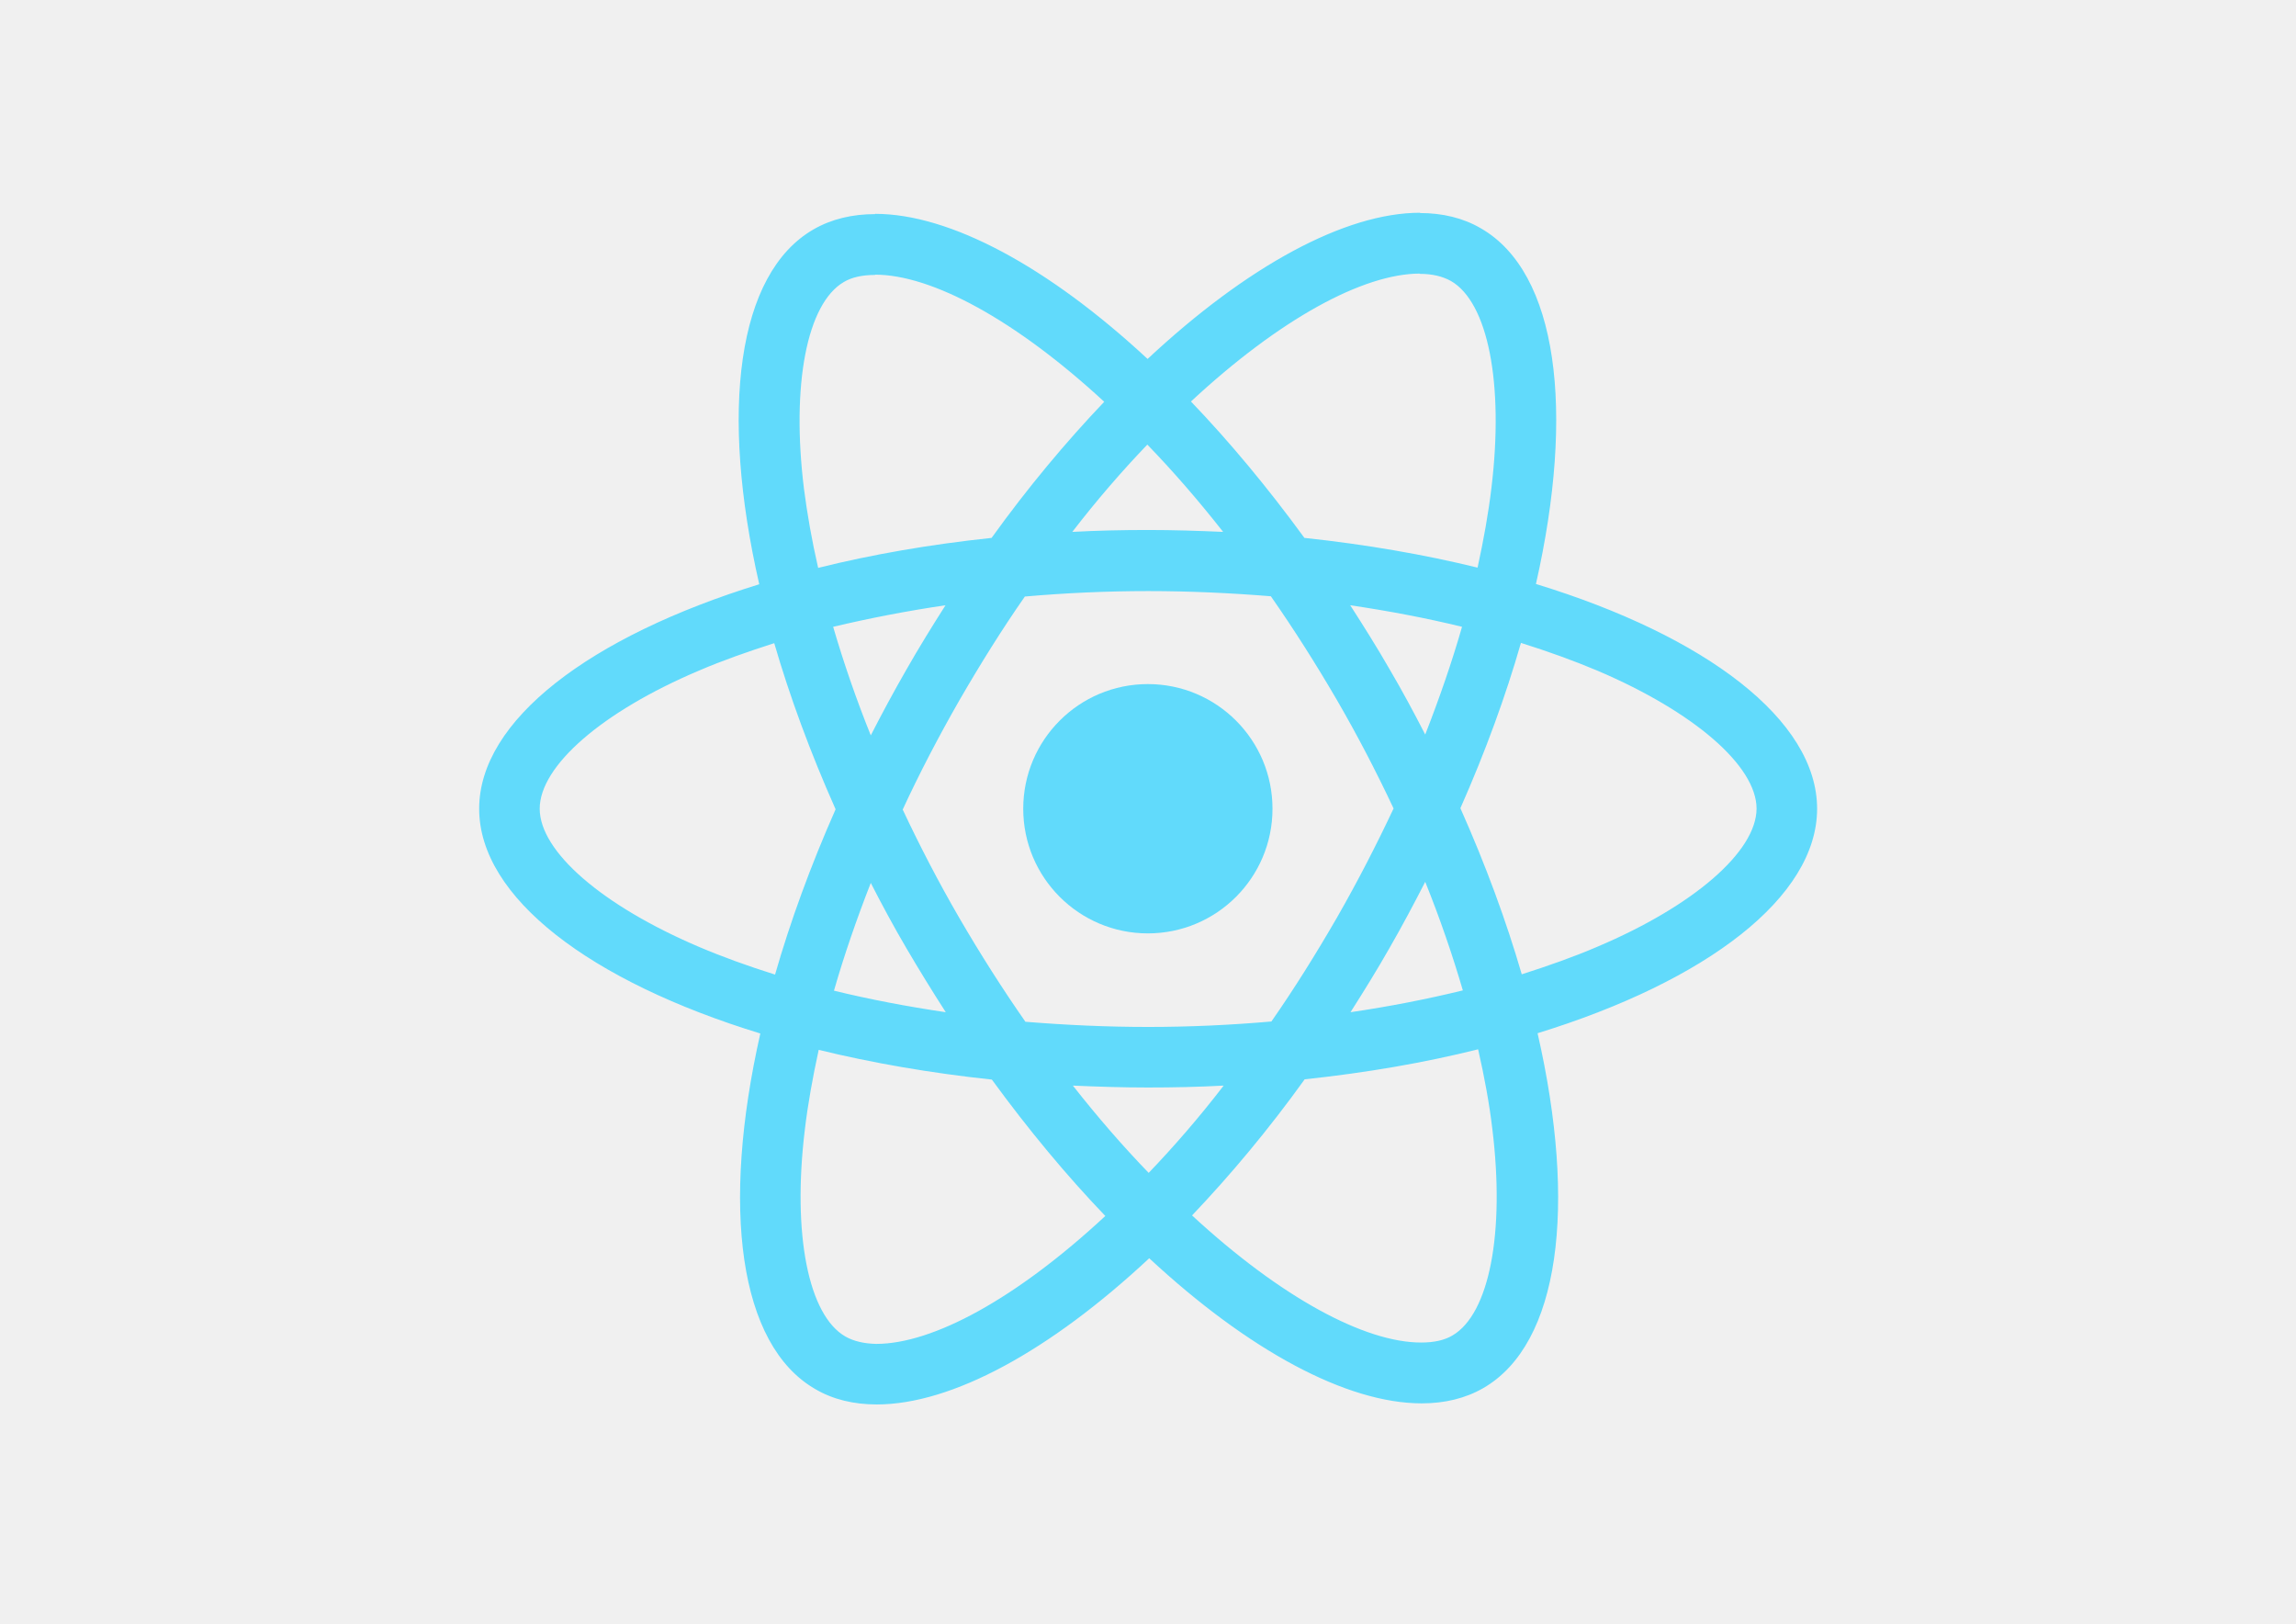
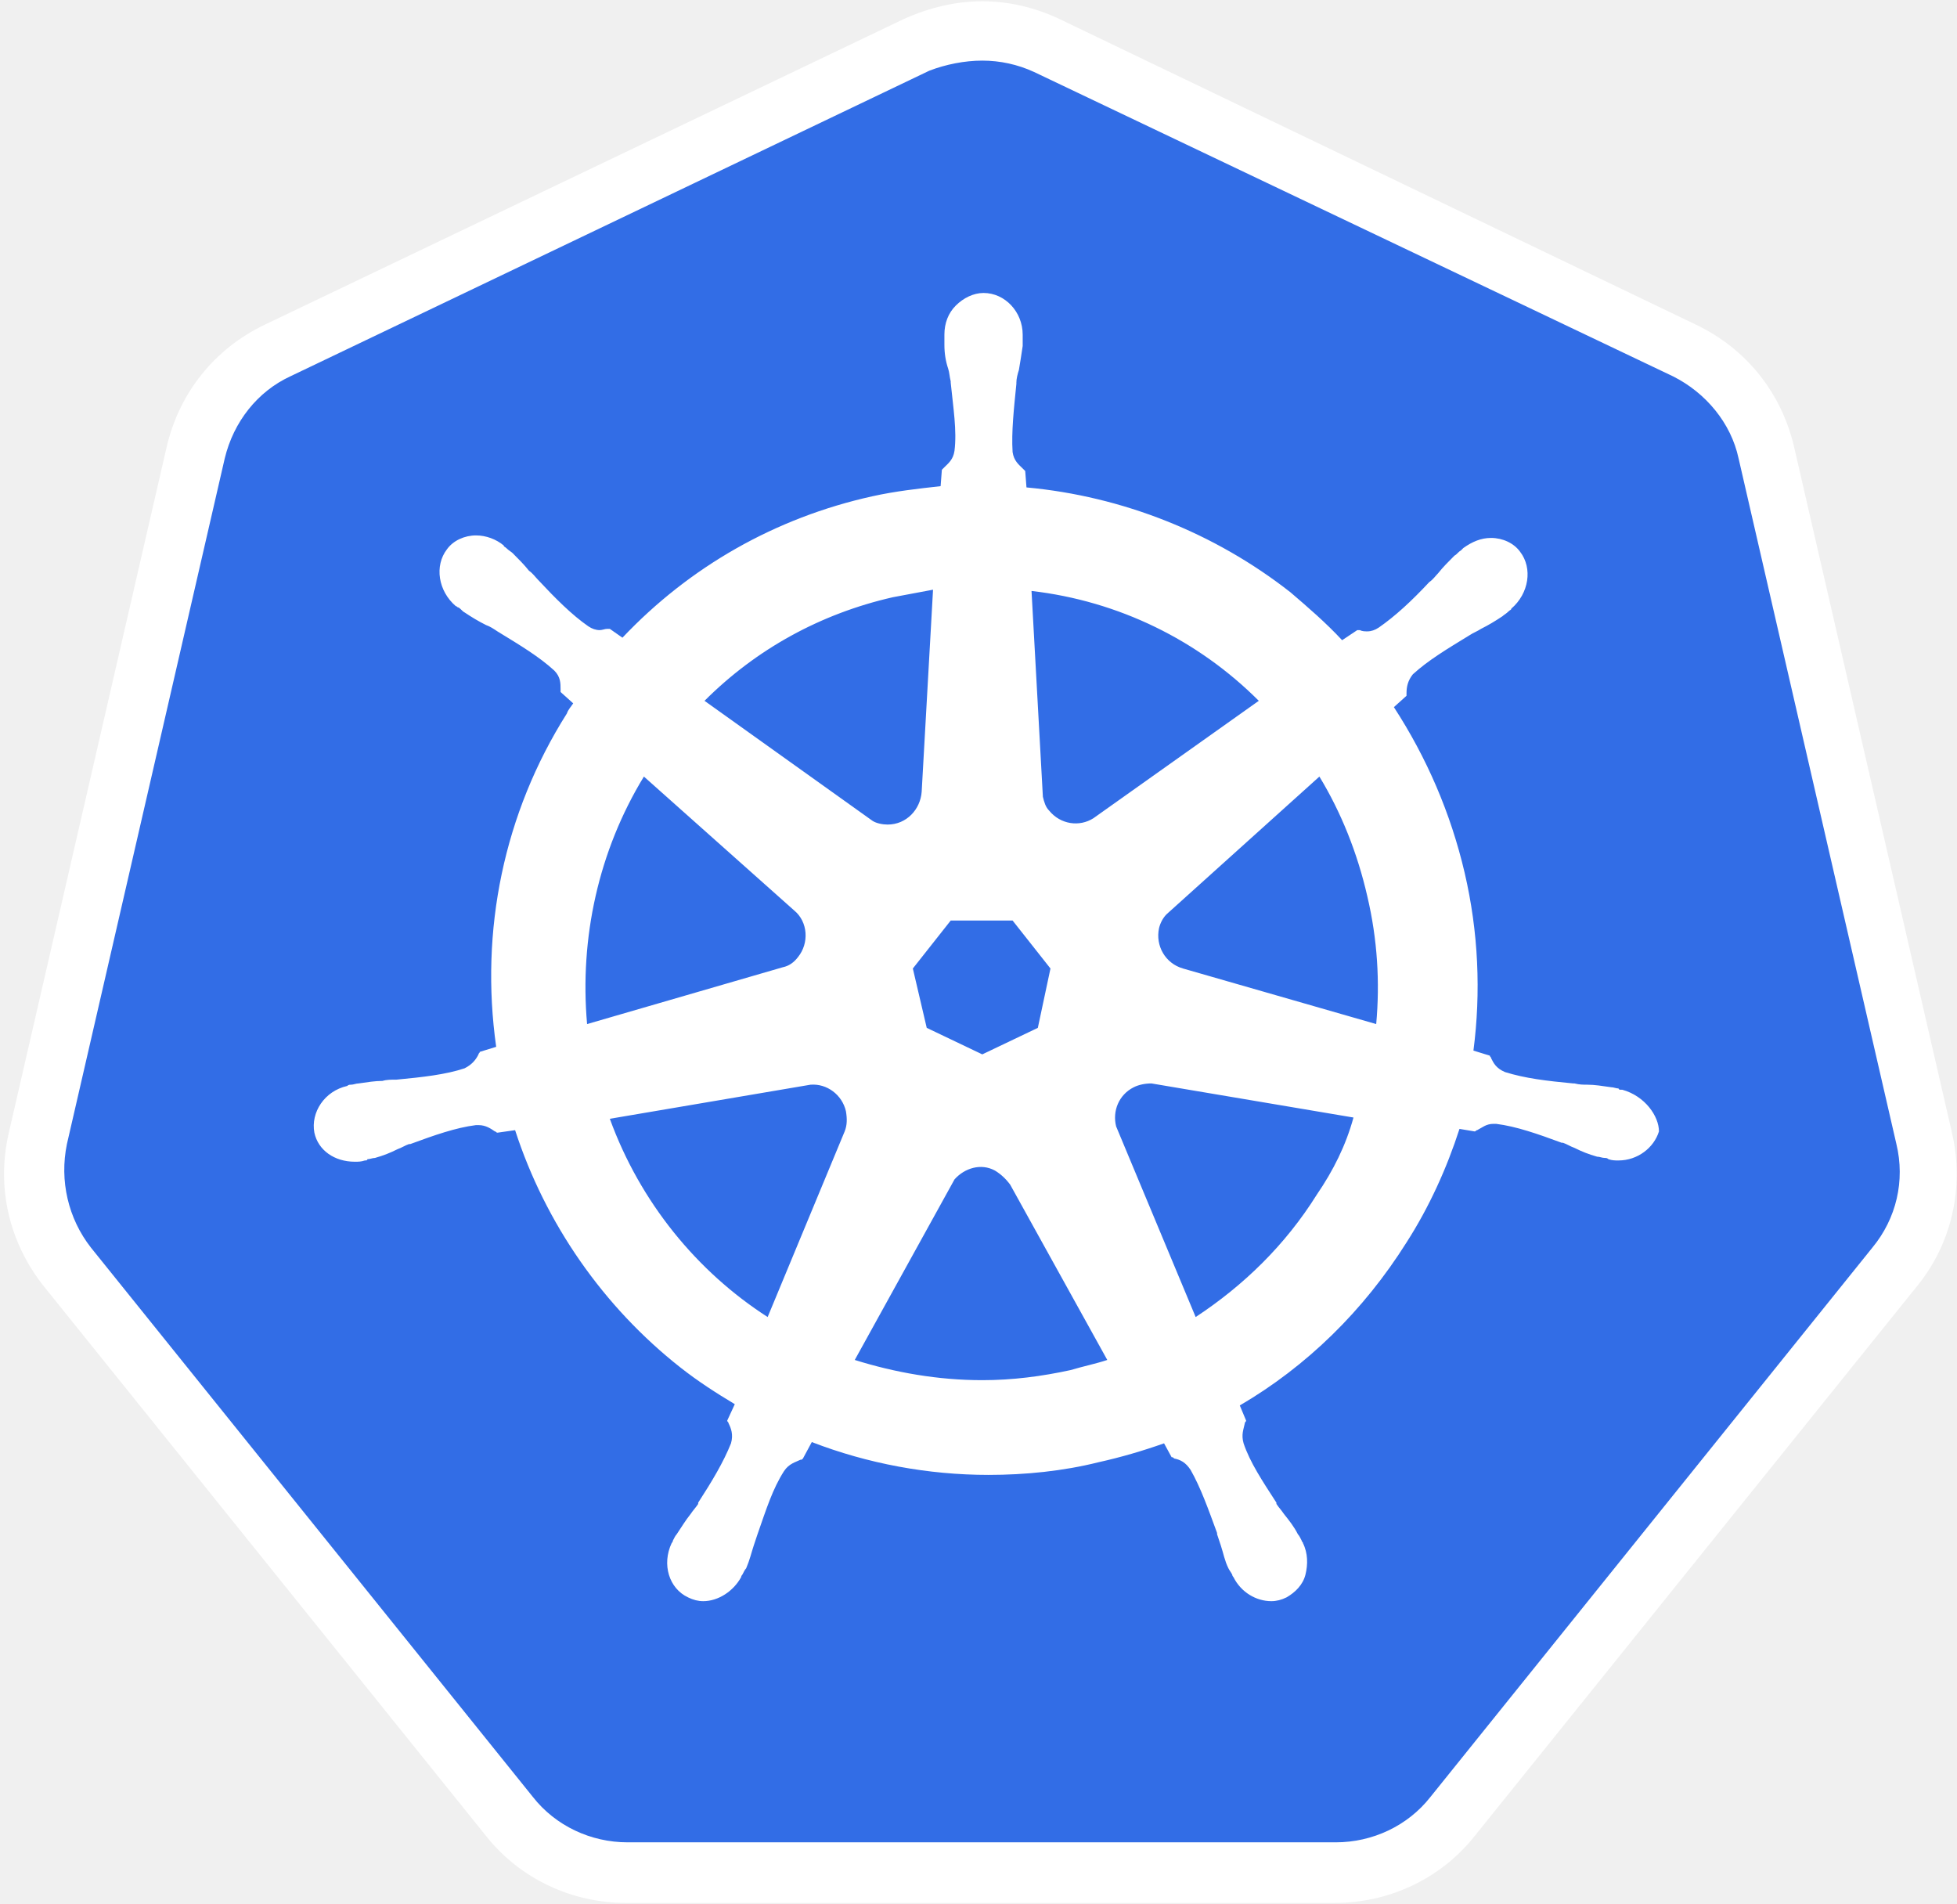
- <svg xmlns="http://www.w3.org/2000/svg" viewBox="0 0 841.9 595.3">
-   <g fill="#61DAFB">
-     <path d="M666.3 296.5c0-32.5-40.7-63.3-103.1-82.4 14.4-63.6 8-114.2-20.2-130.4-6.5-3.8-14.1-5.6-22.4-5.6v22.3c4.6 0 8.3.9 11.4 2.6 13.6 7.8 19.5 37.5 14.9 75.7-1.1 9.4-2.9 19.3-5.1 29.4-19.6-4.8-41-8.5-63.5-10.9-13.5-18.5-27.5-35.3-41.6-50 32.6-30.3 63.2-46.9 84-46.9V78c-27.5 0-63.5 19.6-99.9 53.6-36.4-33.8-72.4-53.2-99.9-53.2v22.3c20.7 0 51.4 16.5 84 46.6-14 14.7-28 31.4-41.3 49.9-22.6 2.4-44 6.1-63.6 11-2.3-10-4-19.7-5.2-29-4.7-38.2 1.1-67.9 14.6-75.8 3-1.8 6.9-2.6 11.5-2.6V78.5c-8.4 0-16 1.8-22.6 5.6-28.1 16.2-34.4 66.7-19.9 130.1-62.2 19.2-102.7 49.9-102.7 82.3 0 32.5 40.7 63.3 103.1 82.4-14.4 63.6-8 114.2 20.2 130.4 6.5 3.8 14.1 5.6 22.5 5.6 27.5 0 63.5-19.6 99.9-53.6 36.4 33.8 72.4 53.2 99.9 53.2 8.4 0 16-1.8 22.6-5.6 28.1-16.2 34.4-66.7 19.9-130.1 62-19.1 102.5-49.9 102.5-82.3zm-130.2-66.7c-3.7 12.9-8.3 26.2-13.5 39.5-4.1-8-8.4-16-13.1-24-4.6-8-9.5-15.8-14.4-23.4 14.2 2.1 27.9 4.7 41 7.9zm-45.8 106.5c-7.8 13.5-15.8 26.3-24.1 38.2-14.9 1.3-30 2-45.2 2-15.1 0-30.2-.7-45-1.9-8.3-11.9-16.4-24.6-24.2-38-7.6-13.1-14.5-26.4-20.8-39.8 6.2-13.4 13.2-26.8 20.7-39.9 7.8-13.5 15.8-26.3 24.1-38.2 14.9-1.3 30-2 45.2-2 15.1 0 30.2.7 45 1.9 8.3 11.9 16.4 24.6 24.2 38 7.6 13.1 14.5 26.4 20.8 39.8-6.3 13.4-13.2 26.8-20.7 39.9zm32.3-13c5.4 13.4 10 26.8 13.8 39.8-13.1 3.2-26.9 5.9-41.2 8 4.9-7.7 9.8-15.6 14.4-23.7 4.6-8 8.9-16.1 13-24.1zM421.2 430c-9.3-9.6-18.6-20.3-27.8-32 9 .4 18.2.7 27.5.7 9.4 0 18.7-.2 27.8-.7-9 11.7-18.3 22.4-27.5 32zm-74.4-58.9c-14.2-2.1-27.9-4.7-41-7.9 3.7-12.9 8.3-26.2 13.5-39.5 4.1 8 8.4 16 13.1 24 4.7 8 9.5 15.8 14.4 23.4zM420.7 163c9.3 9.6 18.6 20.3 27.8 32-9-.4-18.2-.7-27.5-.7-9.4 0-18.7.2-27.8.7 9-11.7 18.3-22.4 27.5-32zm-74 58.9c-4.9 7.7-9.8 15.6-14.4 23.7-4.6 8-8.9 16-13 24-5.4-13.4-10-26.8-13.8-39.8 13.1-3.1 26.9-5.8 41.2-7.9zm-90.5 125.2c-35.4-15.1-58.3-34.9-58.3-50.6 0-15.7 22.9-35.6 58.3-50.6 8.6-3.7 18-7 27.7-10.1 5.7 19.6 13.2 40 22.5 60.9-9.2 20.8-16.6 41.1-22.2 60.6-9.9-3.1-19.3-6.5-28-10.2zM310 490c-13.6-7.8-19.5-37.5-14.9-75.7 1.1-9.4 2.9-19.3 5.1-29.4 19.6 4.8 41 8.5 63.5 10.9 13.5 18.5 27.5 35.3 41.6 50-32.6 30.3-63.2 46.9-84 46.9-4.5-.1-8.3-1-11.3-2.7zm237.2-76.2c4.7 38.2-1.1 67.9-14.6 75.8-3 1.8-6.9 2.6-11.5 2.6-20.7 0-51.4-16.5-84-46.6 14-14.7 28-31.4 41.3-49.9 22.6-2.4 44-6.1 63.6-11 2.3 10.1 4.1 19.8 5.2 29.1zm38.5-66.7c-8.6 3.7-18 7-27.7 10.1-5.7-19.6-13.2-40-22.5-60.9 9.2-20.8 16.6-41.1 22.2-60.6 9.9 3.1 19.3 6.5 28.1 10.2 35.4 15.1 58.3 34.9 58.3 50.6-.1 15.7-23 35.6-58.4 50.6zM320.8 78.4z" />
-     <circle cx="420.9" cy="296.5" r="45.7" />
-     <path d="M520.5 78.1z" />
+ <svg xmlns="http://www.w3.org/2000/svg" height="249" preserveAspectRatio="xMidYMid" viewBox="0 0 256 249" width="256">
+   <path d="m82.085 244.934c-5.946 0-11.561-2.643-15.36-7.432l-57.806-71.845c-3.799-4.79-5.285-10.901-3.799-16.846l20.645-89.683c1.321-5.946 5.285-10.735 10.735-13.378l83.572-39.969c2.643-1.321 5.615-1.982 8.588-1.982s5.946.661 8.588 1.982l83.572 39.804c5.45 2.643 9.414 7.432 10.735 13.378l20.645 89.683c1.321 5.946 0 12.057-3.799 16.846l-57.806 71.845c-3.799 4.625-9.414 7.432-15.36 7.432z" fill="#326de6" />
+   <g fill="#fff">
+     <path d="m128.495 7.928c2.312 0 4.625.495 6.772 1.486l83.572 39.804c4.294 2.147 7.597 6.111 8.588 10.735l20.645 89.683c1.156 4.79 0 9.745-3.138 13.543l-57.806 71.845c-2.973 3.799-7.597 5.946-12.387 5.946h-92.655c-4.79 0-9.414-2.147-12.387-5.946l-57.806-71.845c-2.973-3.799-4.129-8.754-3.138-13.543l20.645-89.683c1.156-4.79 4.294-8.754 8.588-10.735l83.572-39.969c2.147-.826 4.625-1.321 6.937-1.321zm0-7.763c-3.468 0-6.937.826-10.24 2.312l-83.572 39.969c-6.606 3.138-11.231 8.919-12.883 16.021l-20.645 89.683c-1.652 7.102 0 14.369 4.625 20.15l57.806 71.845c4.459 5.615 11.231 8.754 18.333 8.754h92.655c7.102 0 13.874-3.138 18.333-8.754l57.806-71.845c4.625-5.615 6.276-13.048 4.625-20.15l-20.645-89.683c-1.652-7.102-6.276-12.883-12.883-16.021l-83.241-39.969c-3.138-1.486-6.606-2.312-10.075-2.312z" />
+     <path d="m212.232 142.534c-.165 0-.165 0 0 0h-.165c-.165 0-.33 0-.33-.165-.33 0-.661-.165-.991-.165-1.156-.165-2.147-.33-3.138-.33-.495 0-.991 0-1.652-.165h-.165c-3.468-.33-6.276-.661-8.919-1.486-1.156-.495-1.486-1.156-1.817-1.817 0-.165-.165-.165-.165-.33l-2.147-.661c.991-7.597.661-15.525-1.156-23.288-1.817-7.763-4.955-15.03-9.249-21.636l1.652-1.486v-.33c0-.826.165-1.652.826-2.477 1.982-1.817 4.459-3.303 7.432-5.12.495-.33.991-.495 1.486-.826.991-.495 1.817-.991 2.808-1.652.165-.165.495-.33.826-.661.165-.165.33-.165.33-.33 2.312-1.982 2.808-5.285 1.156-7.432-.826-1.156-2.312-1.817-3.799-1.817-1.321 0-2.477.495-3.634 1.321-.165.165-.165.165-.33.33-.33.165-.495.495-.826.661-.826.826-1.486 1.486-2.147 2.312-.33.33-.661.826-1.156 1.156-2.312 2.477-4.459 4.459-6.606 5.946-.495.33-.991.495-1.486.495-.33 0-.661 0-.991-.165h-.33l-1.982 1.321c-2.147-2.312-4.459-4.294-6.772-6.276-9.91-7.763-21.966-12.552-34.519-13.708l-.165-2.147c-.165-.165-.165-.165-.33-.33-.495-.495-1.156-.991-1.321-2.147-.165-2.643.165-5.615.495-8.919v-.165c0-.495.165-1.156.33-1.652.165-.991.33-1.982.495-3.138v-.991-.495c0-2.973-2.312-5.45-5.12-5.45-1.321 0-2.643.661-3.634 1.652-.991.991-1.486 2.312-1.486 3.799v.33.991c0 1.156.165 2.147.495 3.138.165.495.165.991.33 1.652v.165c.33 3.303.826 6.276.495 8.919-.165 1.156-.826 1.652-1.321 2.147-.165.165-.165.165-.33.33l-.165 2.147c-2.973.33-5.946.661-8.919 1.321-12.717 2.808-23.948 9.249-32.702 18.498l-1.652-1.156h-.33c-.33 0-.661.165-.991.165-.495 0-.991-.165-1.486-.495-2.147-1.486-4.294-3.634-6.606-6.111-.33-.33-.661-.826-1.156-1.156-.661-.826-1.321-1.486-2.147-2.312-.165-.165-.495-.33-.826-.661-.165-.165-.33-.165-.33-.33-.991-.826-2.312-1.321-3.634-1.321-1.486 0-2.973.661-3.799 1.817-1.652 2.147-1.156 5.45 1.156 7.432.165 0 .165.165.33.165.33.165.495.495.826.661.991.661 1.817 1.156 2.808 1.652.495.165.991.495 1.486.826 2.973 1.817 5.45 3.303 7.432 5.12.826.826.826 1.652.826 2.477v.33l1.652 1.486c-.33.495-.661.826-.826 1.321-8.258 13.048-11.396 28.408-9.249 43.603l-2.147.661c0 .165-.165.165-.165.33-.33.661-.826 1.321-1.817 1.817-2.477.826-5.45 1.156-8.919 1.486h-.165c-.495 0-1.156 0-1.652.165-.991 0-1.982.165-3.138.33-.33 0-.661.165-.991.165-.165 0-.33 0-.495.165-2.973.661-4.79 3.468-4.294 6.111.495 2.312 2.643 3.799 5.285 3.799.495 0 .826 0 1.321-.165.165 0 .33 0 .33-.165.33 0 .661-.165.991-.165 1.156-.33 1.982-.661 2.973-1.156.495-.165.991-.495 1.486-.661h.165c3.138-1.156 5.946-2.147 8.588-2.477h.33c.991 0 1.652.495 2.147.826.165 0 .165.165.33.165l2.312-.33c3.964 12.222 11.561 23.123 21.636 31.05 2.312 1.817 4.625 3.303 7.102 4.79l-.991 2.147c0 .165.165.165.165.33.33.661.661 1.486.33 2.643-.991 2.477-2.477 4.955-4.294 7.763v.165c-.33.495-.661.826-.991 1.321-.661.826-1.156 1.652-1.817 2.643-.165.165-.33.495-.495.826 0 .165-.165.33-.165.33-1.321 2.808-.33 5.946 2.147 7.102.661.33 1.321.495 1.982.495 1.982 0 3.964-1.321 4.955-3.138 0-.165.165-.33.165-.33.165-.33.33-.661.495-.826.495-1.156.661-1.982.991-2.973.165-.495.33-.991.495-1.486 1.156-3.303 1.982-5.946 3.468-8.258.661-.991 1.486-1.156 2.147-1.486.165 0 .165 0 .33-.165l1.156-2.147c7.267 2.808 15.195 4.294 23.123 4.294 4.79 0 9.745-.495 14.369-1.652 2.973-.661 5.781-1.486 8.588-2.477l.991 1.817c.165 0 .165 0 .33.165.826.165 1.486.495 2.147 1.486 1.321 2.312 2.312 5.12 3.468 8.258v.165c.165.495.33.991.495 1.486.33.991.495 1.982.991 2.973.165.33.33.495.495.826 0 .165.165.33.165.33.991 1.982 2.973 3.138 4.955 3.138.661 0 1.321-.165 1.982-.495 1.156-.661 2.147-1.652 2.477-2.973.33-1.321.33-2.808-.33-4.129 0-.165-.165-.165-.165-.33-.165-.33-.33-.661-.495-.826-.495-.991-1.156-1.817-1.817-2.643-.33-.495-.661-.826-.991-1.321v-.165c-1.817-2.808-3.468-5.285-4.294-7.763-.33-1.156 0-1.817.165-2.643 0-.165.165-.165.165-.33l-.826-1.982c8.754-5.12 16.186-12.387 21.801-21.306 2.973-4.625 5.285-9.745 6.937-14.865l1.982.33c.165 0 .165-.165.33-.165.661-.33 1.156-.826 2.147-.826h.33c2.643.33 5.45 1.321 8.588 2.477h.165c.495.165.991.495 1.486.661.991.495 1.817.826 2.973 1.156.33 0 .661.165.991.165.165 0 .33 0 .495.165.495.165.826.165 1.321.165 2.477 0 4.625-1.652 5.285-3.799 0-1.982-1.817-4.625-4.79-5.45zm-76.47-8.093-7.267 3.468-7.267-3.468-1.817-7.763 4.955-6.276h8.093l4.955 6.276zm43.107-17.177c1.321 5.615 1.652 11.231 1.156 16.681l-25.27-7.267c-2.312-.661-3.634-2.973-3.138-5.285.165-.661.495-1.321.991-1.817l19.985-18.003c2.808 4.625 4.955 9.91 6.276 15.69zm-14.204-25.6-21.636 15.36c-1.817 1.156-4.294.826-5.781-.991-.495-.495-.661-1.156-.826-1.817l-1.486-26.921c11.396 1.321 21.801 6.441 29.729 14.369zm-47.897-13.543c1.817-.33 3.468-.661 5.285-.991l-1.486 26.426c-.165 2.312-1.982 4.294-4.459 4.294-.661 0-1.486-.165-1.982-.495l-21.966-15.69c6.772-6.772 15.195-11.396 24.609-13.543zm-32.537 23.453 19.654 17.507c1.817 1.486 1.982 4.294.495 6.111-.495.661-1.156 1.156-1.982 1.321l-25.6 7.432c-.991-11.231 1.486-22.627 7.432-32.372zm-4.459 44.759 26.261-4.459c2.147-.165 4.129 1.321 4.625 3.468.165.991.165 1.817-.165 2.643l-10.075 24.279c-9.249-5.946-16.681-15.03-20.645-25.93zm60.284 32.867c-3.799.826-7.597 1.321-11.561 1.321-5.781 0-11.396-.991-16.681-2.643l13.048-23.618c1.321-1.486 3.468-2.147 5.285-1.156.826.495 1.486 1.156 1.982 1.817l12.717 22.957c-1.486.495-3.138.826-4.79 1.321zm32.206-22.957c-4.129 6.606-9.579 11.892-15.855 16.021l-10.405-24.939c-.495-1.982.33-4.129 2.312-5.12.661-.33 1.486-.495 2.312-.495l26.426 4.459c-.991 3.634-2.643 6.937-4.79 10.075z" />
  </g>
</svg>
